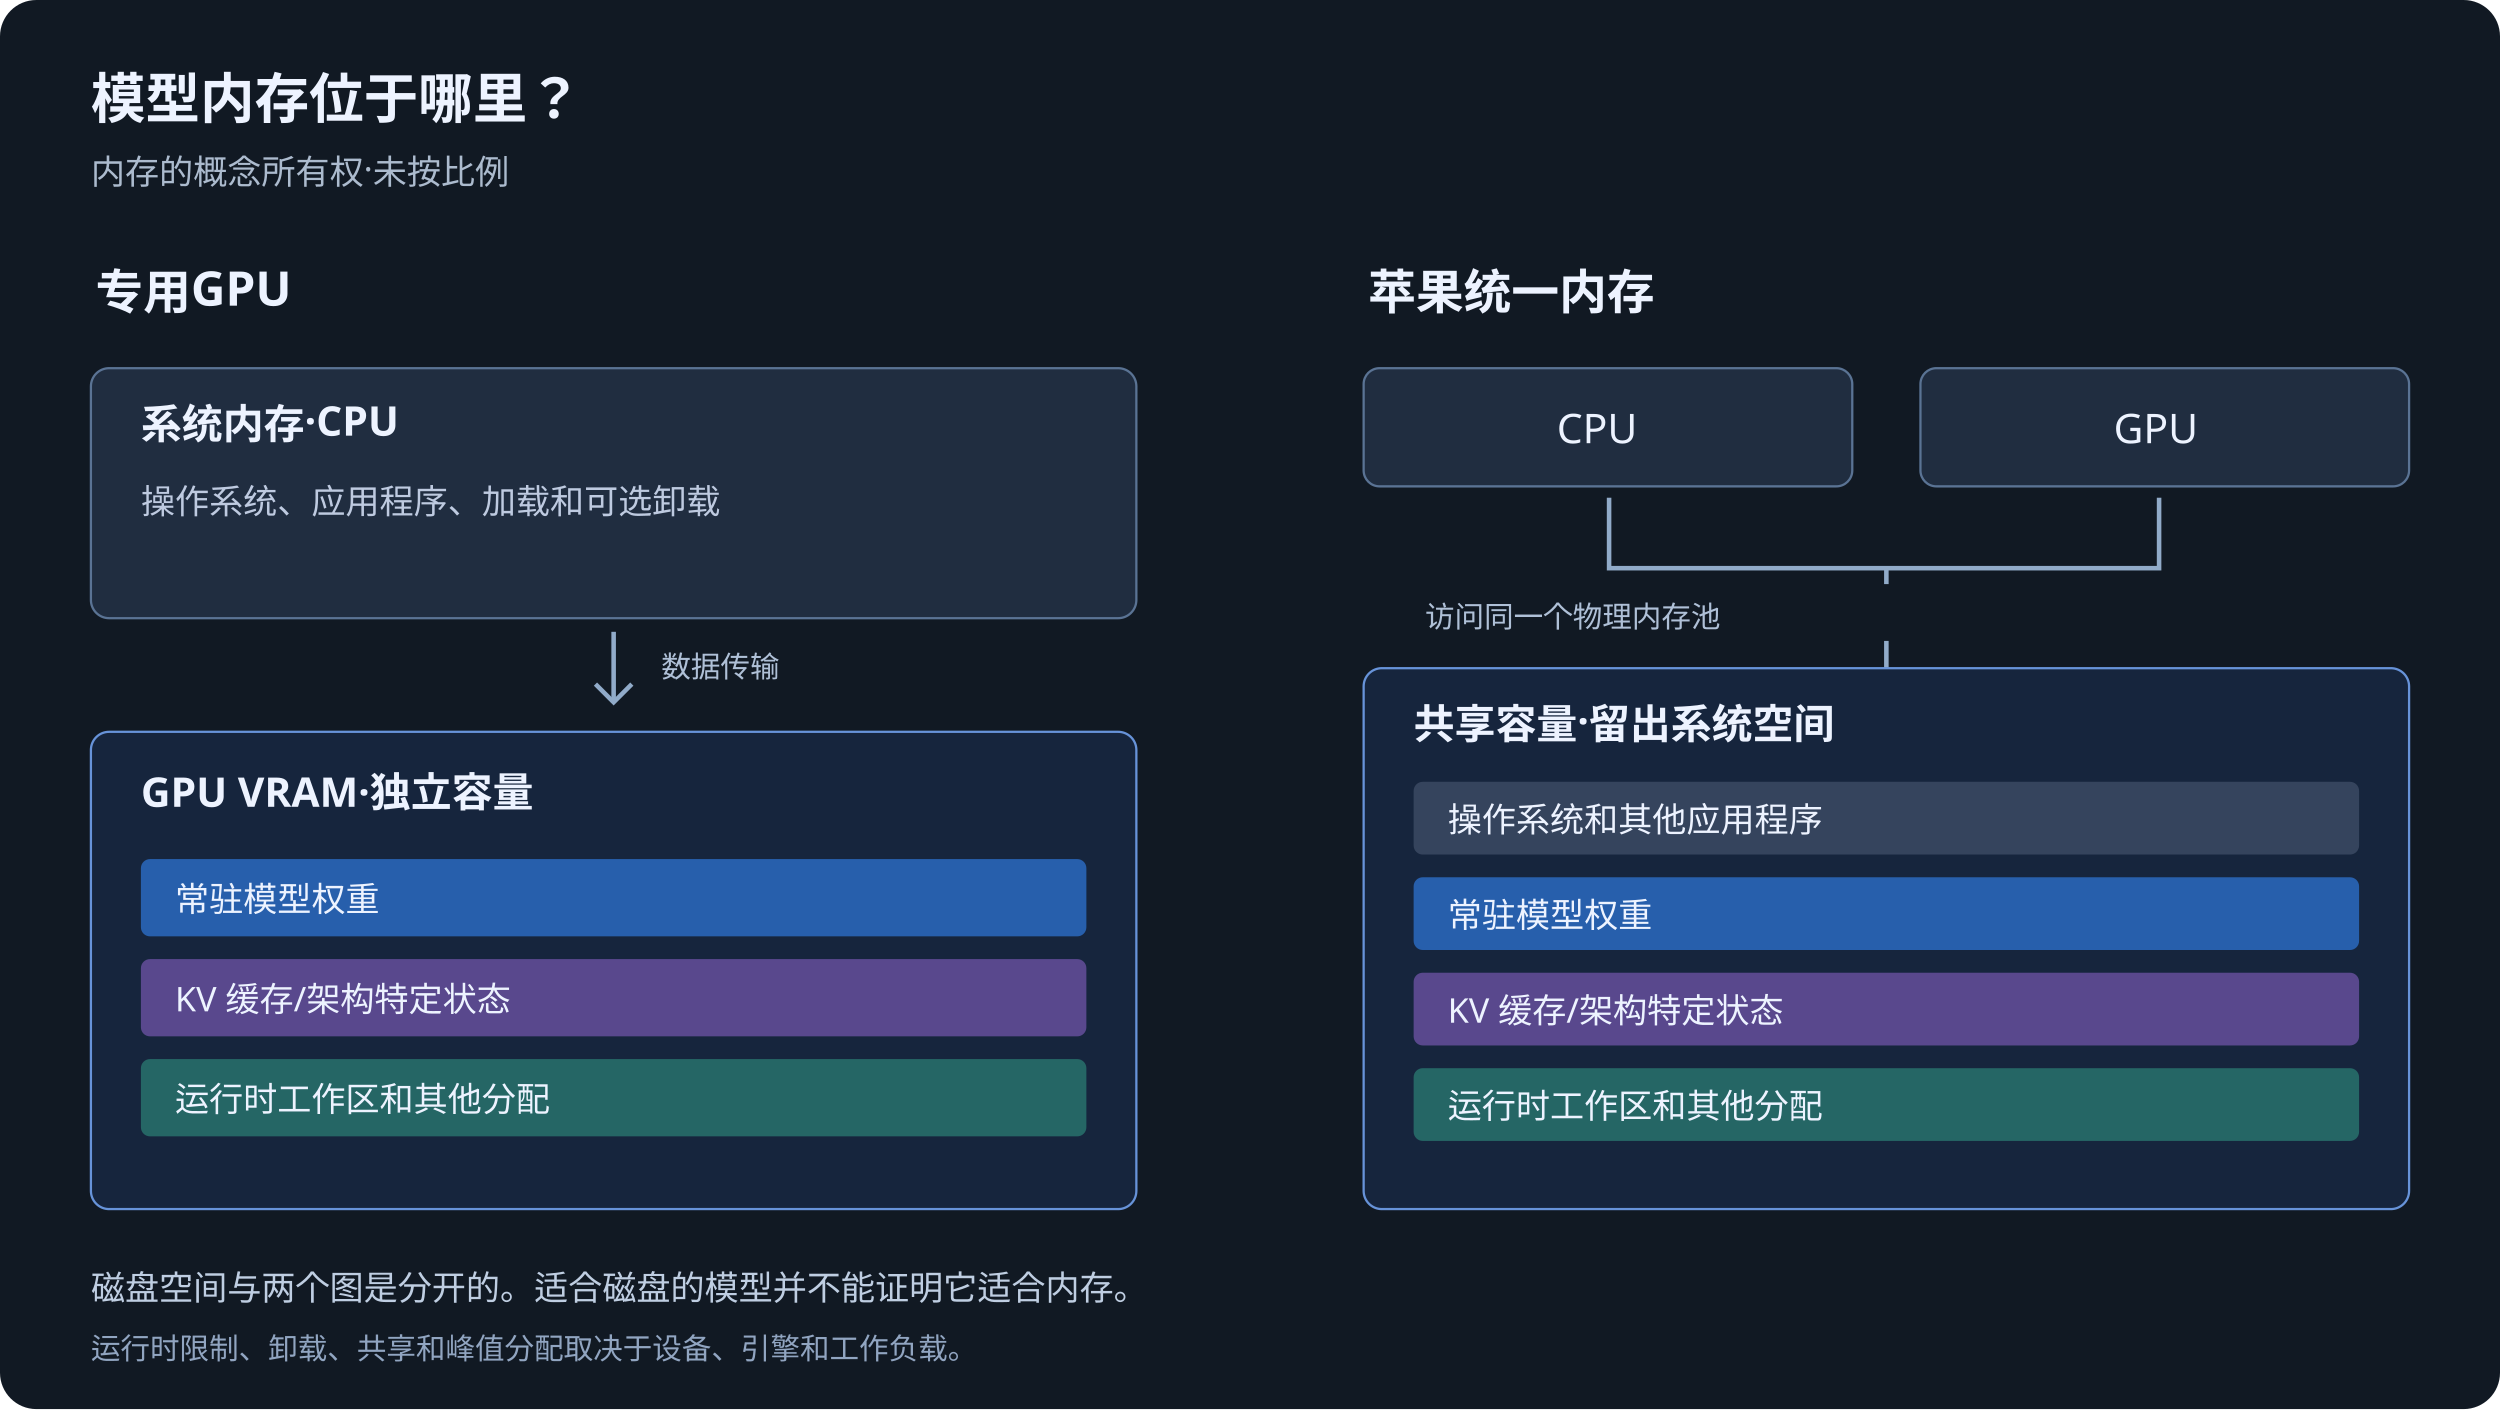
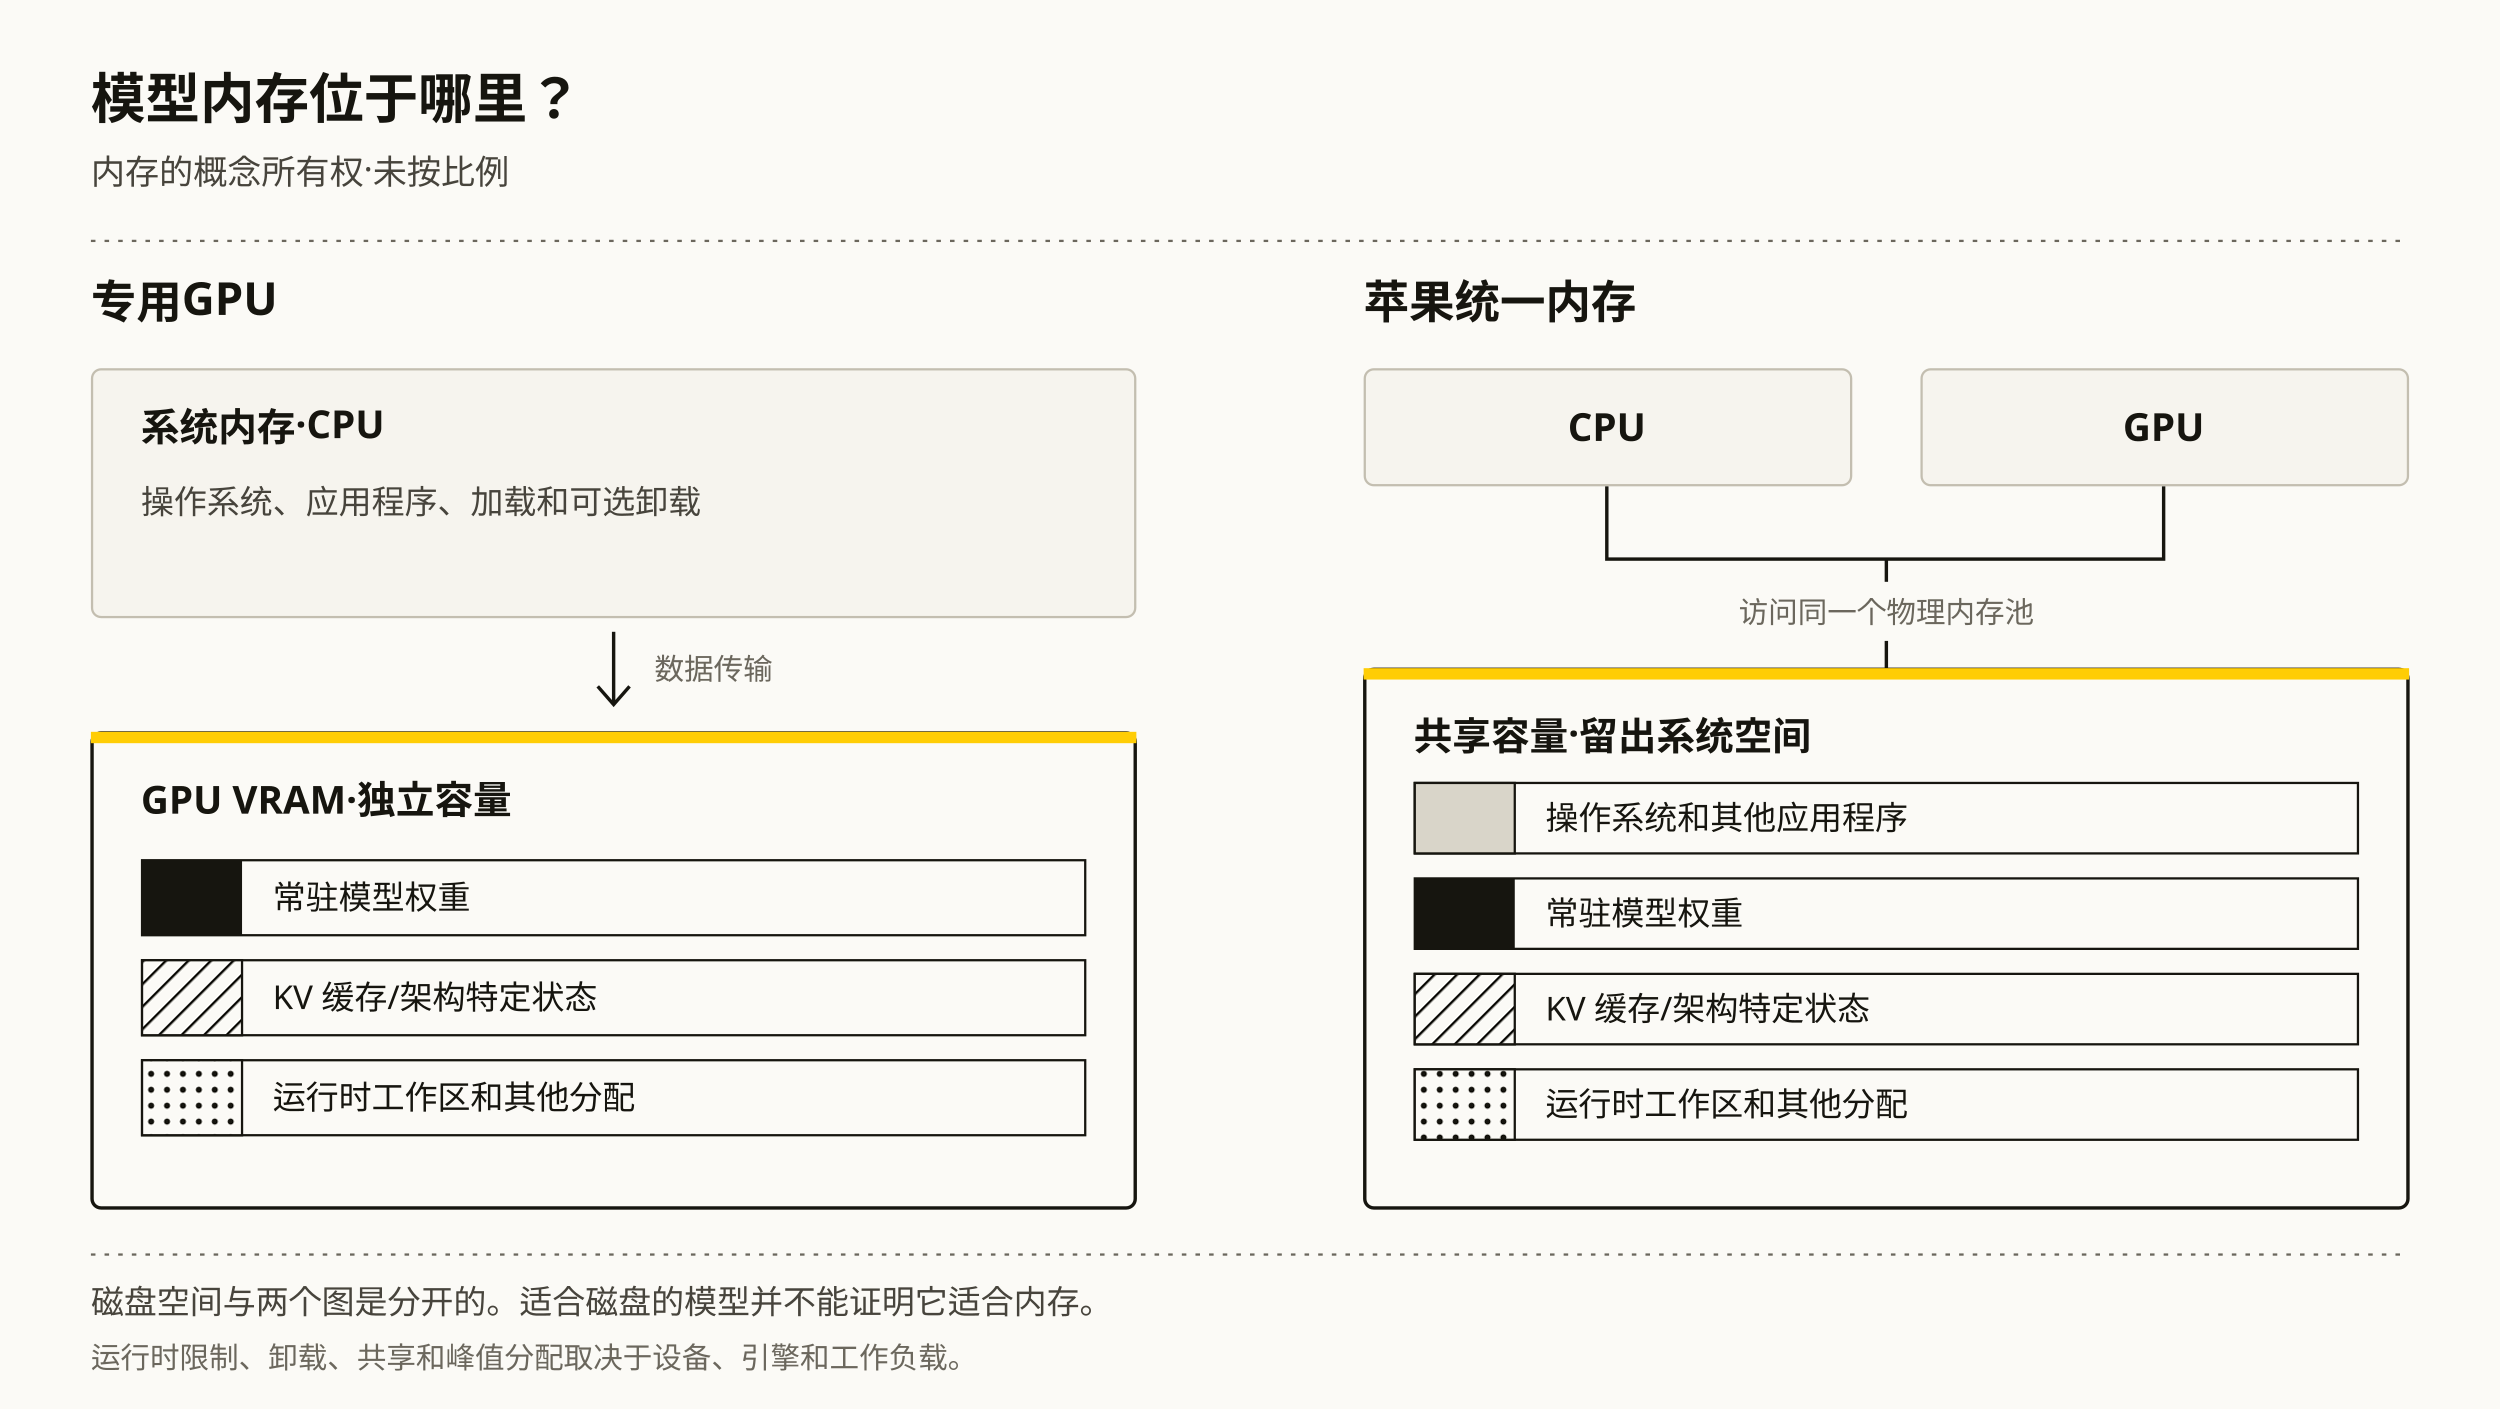
<svg xmlns="http://www.w3.org/2000/svg" width="1100" height="620" viewBox="0 0 1100 620" role="img" aria-labelledby="title desc">
-   <rect width="1100" height="620" rx="16" fill="#111923" />
-   <g font-family="system-ui,sans-serif" fill="#edf3ff">
-     <text x="40" y="52" font-size="24" font-weight="700">模型内存位于哪里？</text>
-     <text x="40" y="81" font-size="15" fill="#acbbce">内存的概念所有权·未按比例</text>
-     <text x="42" y="136" font-size="21" font-weight="650">专用GPU</text>
-     <text x="602" y="136" font-size="21" font-weight="650">苹果统一内存</text>
-     <rect x="40" y="162" width="460" height="110" rx="8" fill="#202d40" stroke="#5a7394" />
-     <text x="62" y="193" font-size="18" font-weight="650">系统内存·CPU</text>
-     <text x="62" y="226" font-size="15" fill="#becae0">操作系统、应用程序、加载和可选卸载</text>
-     <path d="M270 278V309" stroke="#91abc9" stroke-width="2" />
-     <path d="m262 301 8 8 8-8" fill="none" stroke="#91abc9" stroke-width="2" />
-     <text x="291" y="298" font-size="13" fill="#afc0d7">数据传输</text>
-     <rect x="40" y="322" width="460" height="210" rx="8" fill="#16253d" stroke="#6793d9" />
-     <text x="62" y="355" font-size="18" font-weight="650">GPU VRAM·独立容量</text>
-     <rect x="62" y="378" width="416" height="34" rx="4" fill="#275fac" />
-     <text x="77" y="401" font-size="15">常驻模型权重</text>
-     <rect x="62" y="422" width="416" height="34" rx="4" fill="#59488d" />
-     <text x="77" y="445" font-size="15">KV 缓存/架构特定状态</text>
-     <rect x="62" y="466" width="416" height="34" rx="4" fill="#256665" />
-     <text x="77" y="489" font-size="15">运行时工作区和其他分配</text>
-     <rect x="600" y="162" width="215" height="52" rx="7" fill="#202d40" stroke="#5a7394" />
-     <text x="685" y="195" font-size="18">CPU</text>
-     <rect x="845" y="162" width="215" height="52" rx="7" fill="#202d40" stroke="#5a7394" />
-     <text x="930" y="195" font-size="18">GPU</text>
-     <path d="M708 219V250H950V219M830 250V257M830 282V294" fill="none" stroke="#91abc9" stroke-width="2" />
-     <text x="627" y="276" font-size="13" fill="#afc0d7">访问同一个物理内存池</text>
-     <rect x="600" y="294" width="460" height="238" rx="8" fill="#16253d" stroke="#6793d9" />
-     <text x="622" y="325" font-size="18" font-weight="650">共享容量·留出系统空间</text>
-     <rect x="622" y="344" width="416" height="32" rx="4" fill="#35445d" />
-     <text x="637" y="366" font-size="15">操作系统和其他应用程序</text>
-     <rect x="622" y="386" width="416" height="32" rx="4" fill="#275fac" />
-     <text x="637" y="408" font-size="15">常驻模型权重</text>
-     <rect x="622" y="428" width="416" height="32" rx="4" fill="#59488d" />
-     <text x="637" y="450" font-size="15">KV 缓存/架构特定状态</text>
-     <rect x="622" y="470" width="416" height="32" rx="4" fill="#256665" />
-     <text x="637" y="492" font-size="15">运行时工作区和其他分配</text>
-     <text x="40" y="572" font-size="15" fill="#bfcee2">磁盘空间与两个图是分开的。适合磁盘的模型并不能证明它适合内存。</text>
-     <text x="40" y="598" font-size="13" fill="#91a5c1">运行时限制、卸载、共享和峰值分配取决于设备、引擎和工作负载。</text>
-   </g>
+   <style>
+ .bg{fill:#fbfaf6}.ink,.t1{fill:#16150f}.t2{fill:#47443c}.t3{fill:#6b675d}.ln{fill:none;stroke:#16150f}.box{fill:#fbfaf6;stroke:#16150f}
+ .soft{fill:#f6f4ee;stroke:#c3beb0}.os{fill:#d9d5c9;stroke:#16150f}.rl{fill:none;stroke:#6b675d}.tape{fill:#ffcd05}
+ @media (prefers-color-scheme:dark){.bg{fill:#1a1a16}.ink,.t1{fill:#eeece4}.t2{fill:#bdb9ad}.t3{fill:#959186}.ln{stroke:#eeece4}.box{fill:#1a1a16;stroke:#eeece4}
+ .soft{fill:#1f1f1a;stroke:#45433b}.os{fill:#45433b;stroke:#eeece4}.rl{stroke:#959186}}
+ text{font-family:'Schibsted Grotesk Variable','Schibsted Grotesk',system-ui,-apple-system,'Segoe UI','Noto Sans',sans-serif}
+ </style>
+   <defs>
+     <pattern id="hatch" width="7" height="7" patternUnits="userSpaceOnUse" patternTransform="rotate(45)">
+       <rect width="7" height="7" class="bg" />
+       <path d="M0 0V7" class="ln" stroke-width="2.2" />
+     </pattern>
+     <pattern id="dots" width="7" height="7" patternUnits="userSpaceOnUse">
+       <rect width="7" height="7" class="bg" />
+       <circle cx="3.5" cy="3.5" r="1.35" class="ink" />
+     </pattern>
+   </defs>
+   <rect width="1100" height="620" class="bg" />
+   <text x="40" y="52" font-size="24" font-weight="700" class="t1" data-fit="1010" data-rtl-x="1060">模型内存位于哪里？</text>
+   <text x="40" y="81" font-size="15" class="t2" data-fit="1010" data-rtl-x="1060">内存的概念所有权·未按比例</text>
+   <path d="M40 106H1060" class="rl" stroke-dasharray="2 4" />
+   <text x="40" y="140" font-size="20" font-weight="650" class="t1" data-fit="460" data-rtl-x="500">专用GPU</text>
+   <text x="600" y="140" font-size="20" font-weight="650" class="t1" data-fit="460" data-rtl-x="1060">苹果统一内存</text>
+   <rect x="40.5" y="162.5" width="459" height="109" rx="4" class="soft" />
+   <text x="62" y="194" font-size="17" font-weight="650" class="t1" data-fit="416" data-rtl-x="478">系统内存·CPU</text>
+   <text x="62" y="226" font-size="14.5" class="t2" data-fit="416" data-rtl-x="478">操作系统、应用程序、加载和可选卸载</text>
+   <path d="M270 278V310M263 302l7 8 7-8" class="ln" stroke-width="1.5" />
+   <text x="288" y="299" font-size="13" class="t3" data-fit="200" data-rtl-x="252">数据传输</text>
+   <rect x="40.5" y="322.5" width="459" height="209" rx="4" class="box" stroke-width="1.5" />
+   <rect x="40" y="322" width="460" height="5" class="tape" />
+   <text x="62" y="358" font-size="17" font-weight="650" class="t1" data-fit="416" data-rtl-x="478">GPU VRAM·独立容量</text>
+   <rect x="62.5" y="378.5" width="415" height="33" class="box" />
+   <rect x="62.5" y="378.5" width="44" height="33" class="ink" />
+   <text x="120" y="400" font-size="14.5" class="t1" data-fit="350" data-rtl-x="466">常驻模型权重</text>
+   <rect x="62.5" y="422.5" width="415" height="33" class="box" />
+   <rect x="62.5" y="422.5" width="44" height="33" fill="url(#hatch)" />
+   <rect x="62.5" y="422.5" width="44" height="33" class="ln" />
+   <text x="120" y="444" font-size="14.5" class="t1" data-fit="350" data-rtl-x="466">KV 缓存/架构特定状态</text>
+   <rect x="62.5" y="466.5" width="415" height="33" class="box" />
+   <rect x="62.5" y="466.5" width="44" height="33" fill="url(#dots)" />
+   <rect x="62.5" y="466.5" width="44" height="33" class="ln" />
+   <text x="120" y="488" font-size="14.5" class="t1" data-fit="350" data-rtl-x="466">运行时工作区和其他分配</text>
+   <rect x="600.5" y="162.5" width="214" height="51" rx="4" class="soft" />
+   <text x="707" y="194" font-size="17" font-weight="650" text-anchor="middle" class="t1">CPU</text>
+   <rect x="845.5" y="162.5" width="214" height="51" rx="4" class="soft" />
+   <text x="952" y="194" font-size="17" font-weight="650" text-anchor="middle" class="t1">GPU</text>
+   <path d="M707 214V246H952V214M830 246V256M830 282V294" class="ln" stroke-width="1.5" />
+   <text x="830" y="274" font-size="13" text-anchor="middle" class="t3" data-fit="440">访问同一个物理内存池</text>
+   <rect x="600.5" y="294.5" width="459" height="237" rx="4" class="box" stroke-width="1.5" />
+   <rect x="600" y="294" width="460" height="5" class="tape" />
+   <text x="622" y="330" font-size="17" font-weight="650" class="t1" data-fit="416" data-rtl-x="1038">共享容量·留出系统空间</text>
+   <rect x="622.5" y="344.5" width="415" height="31" class="box" />
+   <rect x="622.5" y="344.5" width="44" height="31" class="os" />
+   <text x="680" y="365" font-size="14.5" class="t1" data-fit="350" data-rtl-x="1026">操作系统和其他应用程序</text>
+   <rect x="622.5" y="386.5" width="415" height="31" class="box" />
+   <rect x="622.5" y="386.5" width="44" height="31" class="ink" />
+   <text x="680" y="407" font-size="14.5" class="t1" data-fit="350" data-rtl-x="1026">常驻模型权重</text>
+   <rect x="622.5" y="428.5" width="415" height="31" class="box" />
+   <rect x="622.5" y="428.5" width="44" height="31" fill="url(#hatch)" />
+   <rect x="622.5" y="428.5" width="44" height="31" class="ln" />
+   <text x="680" y="449" font-size="14.5" class="t1" data-fit="350" data-rtl-x="1026">KV 缓存/架构特定状态</text>
+   <rect x="622.5" y="470.5" width="415" height="31" class="box" />
+   <rect x="622.5" y="470.5" width="44" height="31" fill="url(#dots)" />
+   <rect x="622.5" y="470.5" width="44" height="31" class="ln" />
+   <text x="680" y="491" font-size="14.5" class="t1" data-fit="350" data-rtl-x="1026">运行时工作区和其他分配</text>
+   <path d="M40 552H1060" class="rl" stroke-dasharray="2 4" />
+   <text x="40" y="578" font-size="14.5" class="t2" data-fit="1020" data-rtl-x="1060">磁盘空间与两个图是分开的。适合磁盘的模型并不能证明它适合内存。</text>
+   <text x="40" y="602" font-size="13" class="t3" data-fit="1020" data-rtl-x="1060">运行时限制、卸载、共享和峰值分配取决于设备、引擎和工作负载。</text>
</svg>
